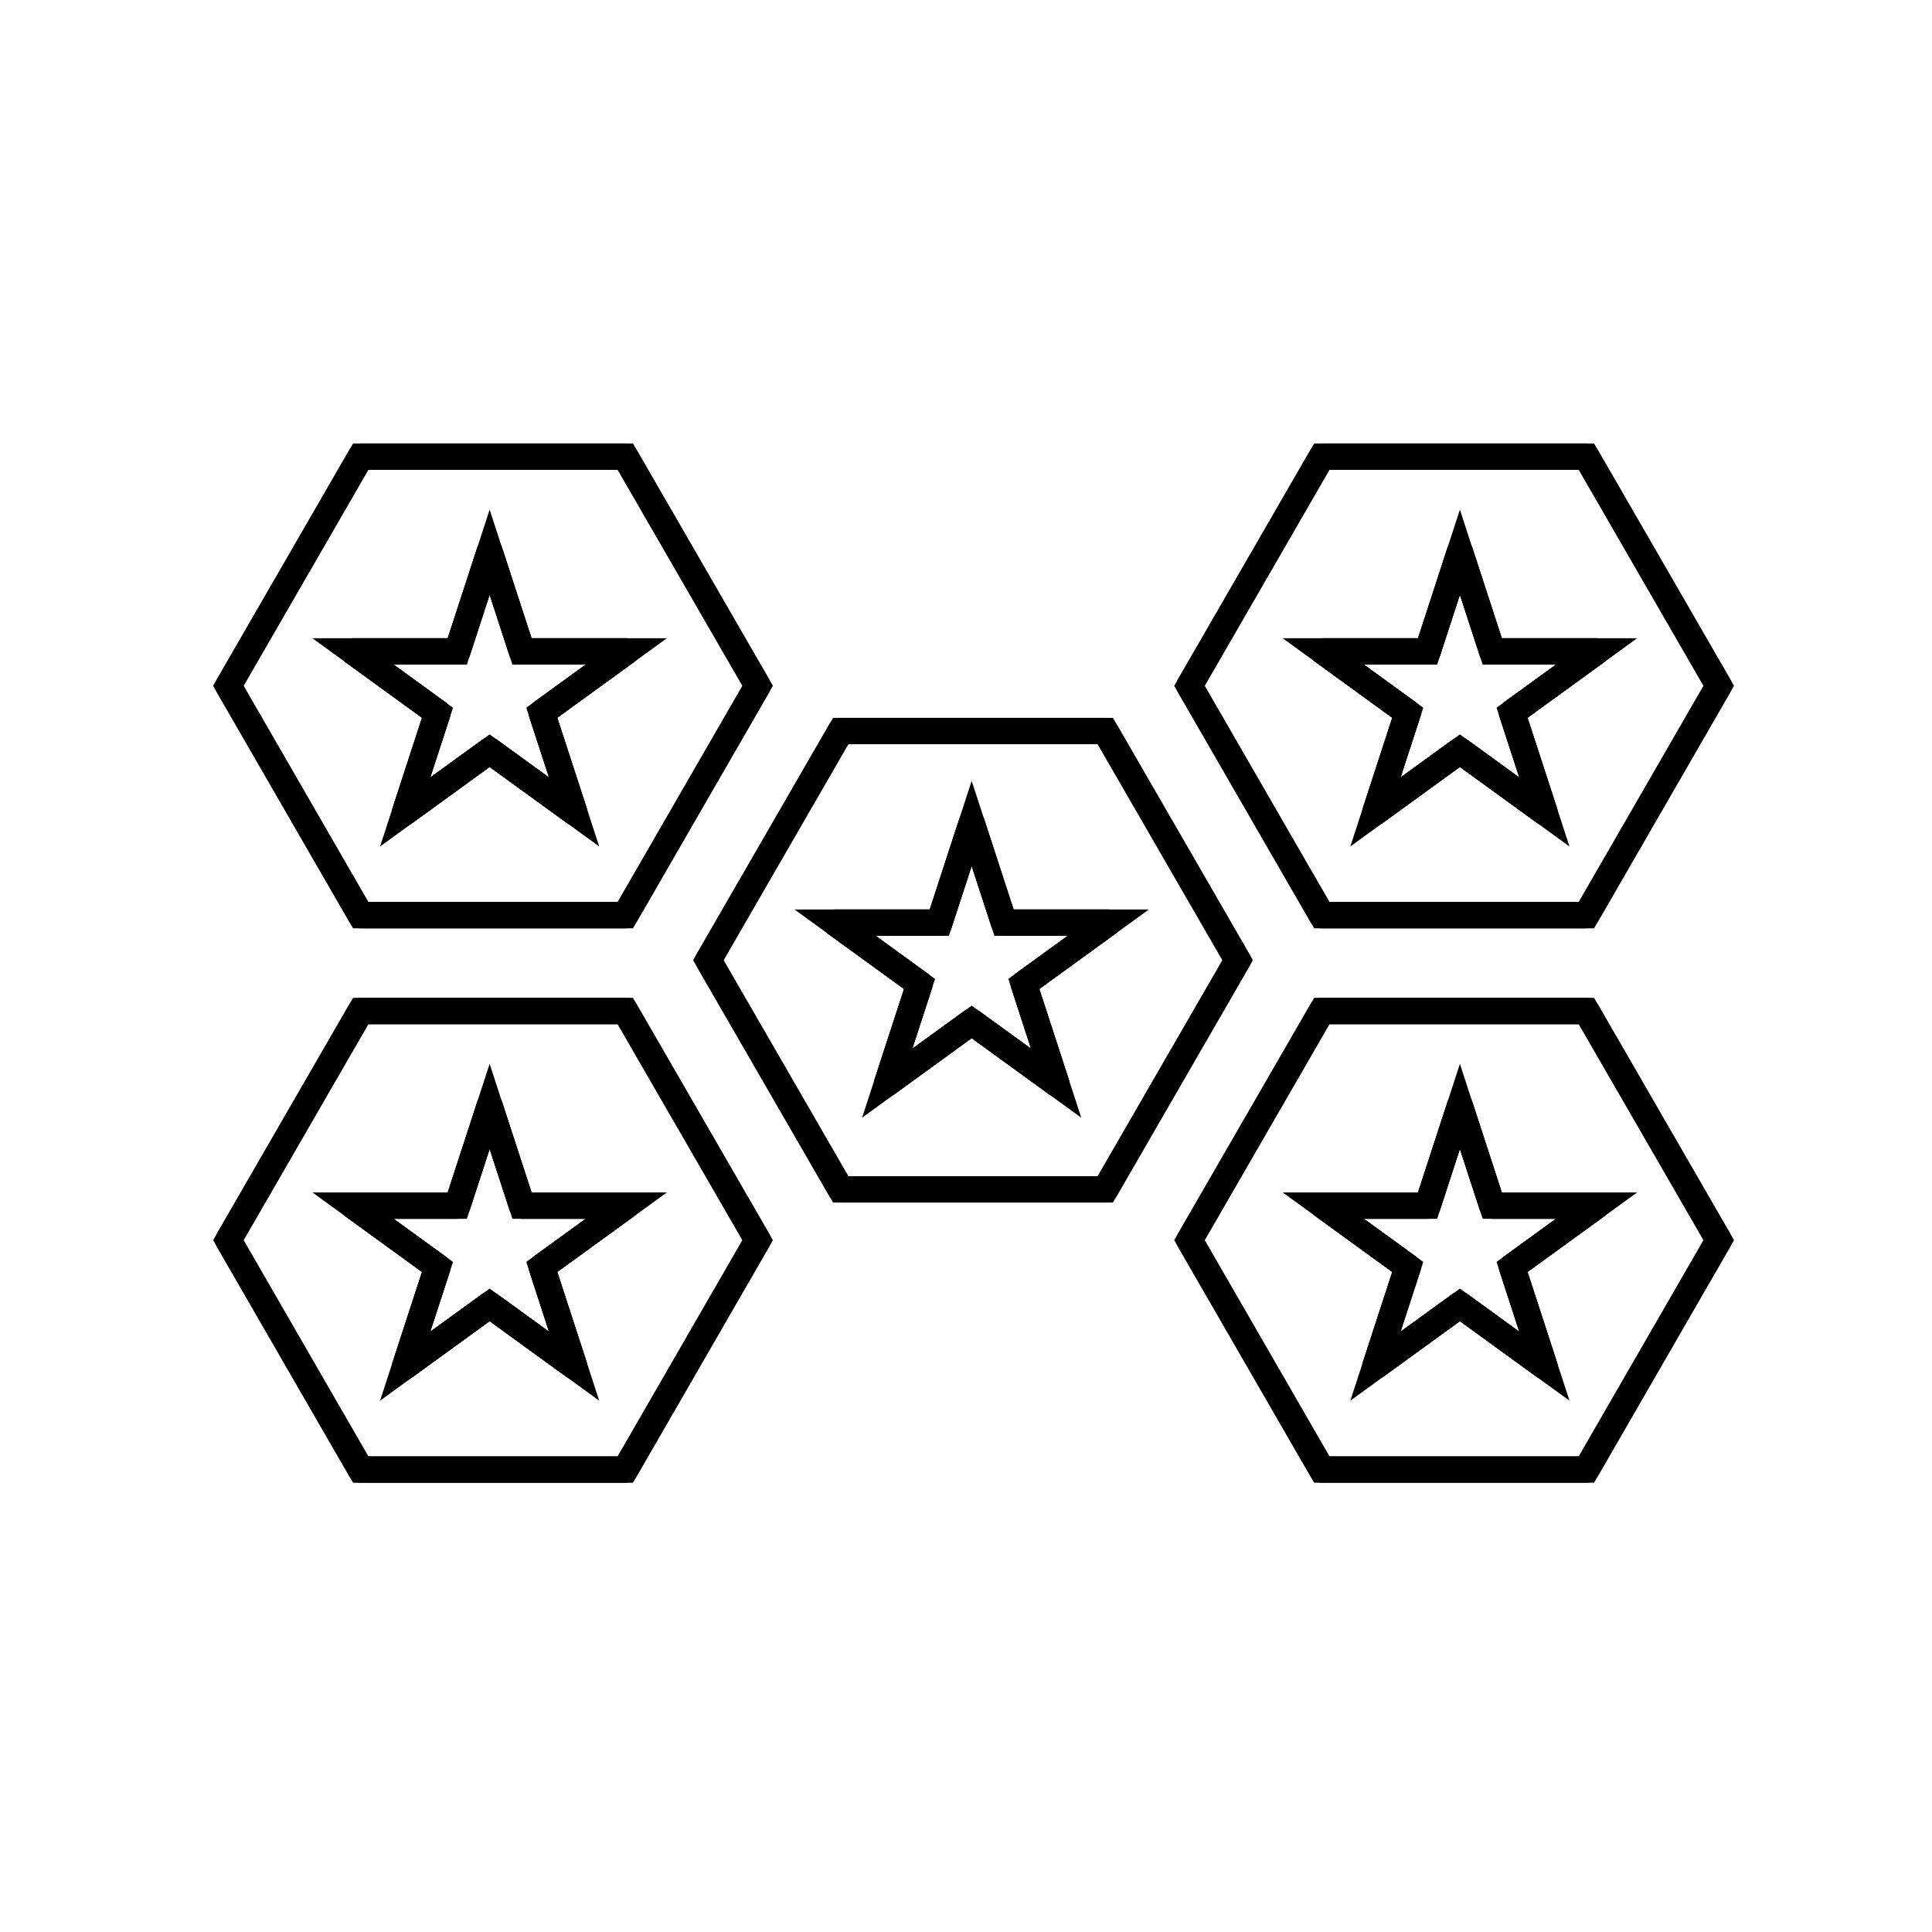
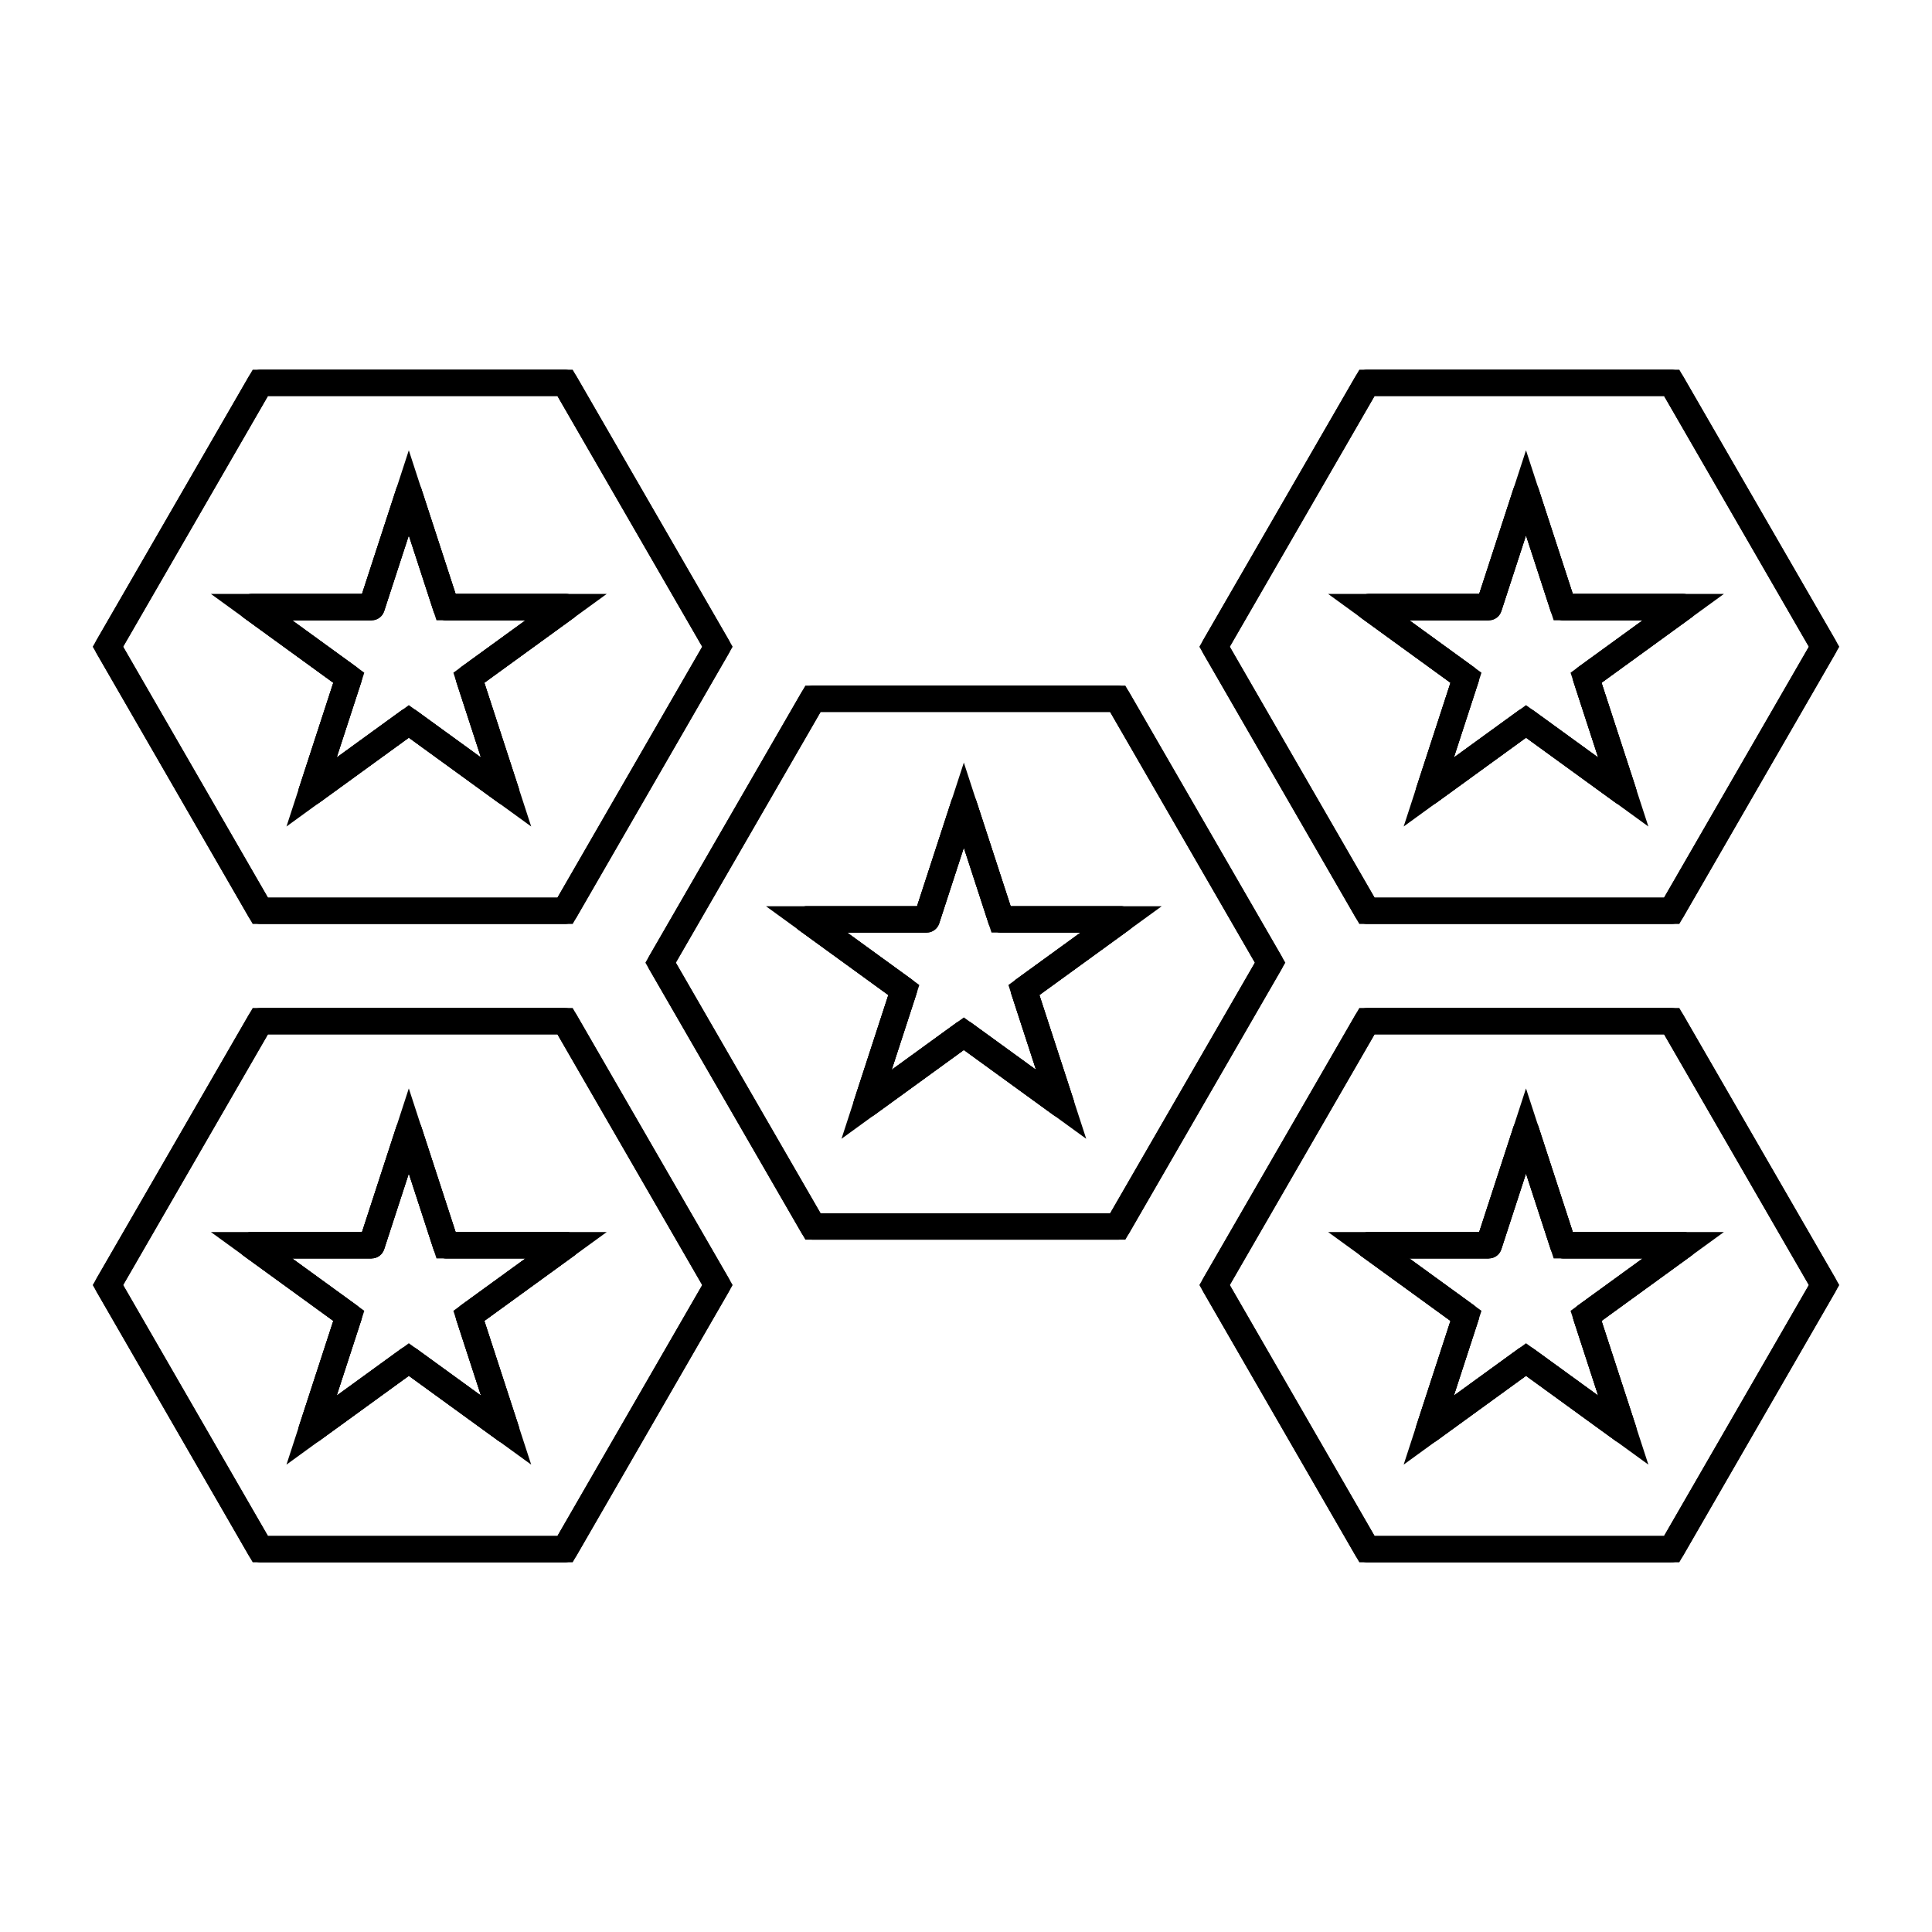
- <svg xmlns="http://www.w3.org/2000/svg" version="1.1" id="Layer_1" x="0px" y="0px" viewBox="0 0 110 110" style="enable-background:new 0 0 110 110;fill:none;stroke:currentColor;stroke-width:1.5" xml:space="preserve">
-   <path style="fill:none;stroke:currentColor;stroke-width:1.5" d="M62.933,41.623H47.863L40.329,54.67l7.535,13.047h15.069l7.535-13.047L62.933,41.623z" />
-   <path style="fill:none;stroke:currentColor;stroke-width:1.5" d="M35.604,26H20.535L13,39.047l7.535,13.058h15.069l7.535-13.058L35.604,26z" />
-   <path style="fill:none;stroke:currentColor;stroke-width:1.5" d="M35.604,57.564H20.535L13,70.612l7.535,13.058h15.069l7.535-13.058L35.604,57.564z" />
-   <path style="fill:none;stroke:currentColor;stroke-width:1.5" d="M90.326,26H75.256l-7.535,13.047l7.535,13.058h15.069l7.535-13.058L90.326,26z" />
-   <path style="fill:none;stroke:currentColor;stroke-width:1.5" d="M90.326,57.564H75.256l-7.535,13.047l7.535,13.058h15.069l7.535-13.058L90.326,57.564z" />
-   <path style="fill:none;stroke:currentColor;stroke-width:1.5" d="M26.037,37.089l1.841-5.651l1.841,5.651h5.938l-4.81,3.491l1.841,5.651l-4.81-3.491l-4.81,3.491  l1.841-5.651l-4.81-3.491H26.037z" />
-   <path style="fill:none;stroke:currentColor;stroke-width:1.5" d="M81.28,37.089l1.841-5.651l1.841,5.651H90.9l-4.81,3.491l1.841,5.651l-4.81-3.491l-4.81,3.491  l1.841-5.651l-4.81-3.491H81.28z" />
-   <path style="fill:none;stroke:currentColor;stroke-width:1.5" d="M26.037,68.643l1.841-5.651l1.841,5.651h5.938l-4.81,3.491l1.841,5.651l-4.81-3.491l-4.81,3.491  l1.841-5.651l-4.81-3.491H26.037z" />
-   <path style="fill:none;stroke:currentColor;stroke-width:1.5" d="M53.482,52.531l1.841-5.651l1.841,5.651h5.938l-4.81,3.491l1.841,5.651l-4.81-3.491l-4.81,3.491  l1.841-5.651l-4.81-3.491H53.482z" />
-   <path style="fill:none;stroke:currentColor;stroke-width:1.5" d="M81.28,68.643l1.841-5.651l1.841,5.651H90.9l-4.81,3.491l1.841,5.651l-4.81-3.491l-4.81,3.491  l1.841-5.651l-4.81-3.491H81.28z" />
-   <path style="fill:none;stroke:currentColor;stroke-width:1.5;stroke-linecap:round;stroke-linejoin:round" d="M62.933,41.623H47.863  L40.329,54.67l7.535,13.047h15.069l7.535-13.047L62.933,41.623z" />
-   <path style="fill:none;stroke:currentColor;stroke-width:1.5;stroke-linecap:round;stroke-linejoin:round" d="M35.604,26H20.535L13,39.047  l7.535,13.058h15.069l7.535-13.058L35.604,26z" />
-   <path style="fill:none;stroke:currentColor;stroke-width:1.5;stroke-linecap:round;stroke-linejoin:round" d="M35.604,57.564H20.535  L13,70.612l7.535,13.058h15.069l7.535-13.058L35.604,57.564z" />
-   <path style="fill:none;stroke:currentColor;stroke-width:1.5;stroke-linecap:round;stroke-linejoin:round" d="M90.326,26H75.256  l-7.535,13.047l7.535,13.058h15.069l7.535-13.058L90.326,26z" />
-   <path style="fill:none;stroke:currentColor;stroke-width:1.5;stroke-linecap:round;stroke-linejoin:round" d="M90.326,57.564H75.256  l-7.535,13.047l7.535,13.058h15.069l7.535-13.058L90.326,57.564z" />
-   <path style="fill:none;stroke:currentColor;stroke-width:1.5;stroke-linecap:round;stroke-linejoin:round" d="M26.037,37.089l1.841-5.651  l1.841,5.651h5.938l-4.81,3.491l1.841,5.651l-4.81-3.491l-4.81,3.491l1.841-5.651l-4.81-3.491H26.037z" />
-   <path style="fill:none;stroke:currentColor;stroke-width:1.5;stroke-linecap:round;stroke-linejoin:round" d="M26.037,37.089l1.841-5.651  l1.841,5.651h5.938l-4.81,3.491l1.841,5.651l-4.81-3.491l-4.81,3.491l1.841-5.651l-4.81-3.491H26.037z" />
-   <path style="fill:none;stroke:currentColor;stroke-width:1.5;stroke-linecap:round;stroke-linejoin:round" d="M81.28,37.089l1.841-5.651  l1.841,5.651H90.9l-4.81,3.491l1.841,5.651l-4.81-3.491l-4.81,3.491l1.841-5.651l-4.81-3.491H81.28z" />
-   <path style="fill:none;stroke:currentColor;stroke-width:1.5;stroke-linecap:round;stroke-linejoin:round" d="M81.28,37.089l1.841-5.651  l1.841,5.651H90.9l-4.81,3.491l1.841,5.651l-4.81-3.491l-4.81,3.491l1.841-5.651l-4.81-3.491H81.28z" />
-   <path style="fill:none;stroke:currentColor;stroke-width:1.5;stroke-linecap:round;stroke-linejoin:round" d="M26.037,68.643l1.841-5.651  l1.841,5.651h5.938l-4.81,3.491l1.841,5.651l-4.81-3.491l-4.81,3.491l1.841-5.651l-4.81-3.491H26.037z" />
-   <path style="fill:none;stroke:currentColor;stroke-width:1.5;stroke-linecap:round;stroke-linejoin:round" d="M26.037,68.643l1.841-5.651  l1.841,5.651h5.938l-4.81,3.491l1.841,5.651l-4.81-3.491l-4.81,3.491l1.841-5.651l-4.81-3.491H26.037z" />
-   <path style="fill:none;stroke:currentColor;stroke-width:1.5;stroke-linecap:round;stroke-linejoin:round" d="M53.482,52.531l1.841-5.651  l1.841,5.651h5.938l-4.81,3.491l1.841,5.651l-4.81-3.491l-4.81,3.491l1.841-5.651l-4.81-3.491H53.482z" />
-   <path style="fill:none;stroke:currentColor;stroke-width:1.5;stroke-linecap:round;stroke-linejoin:round" d="M53.482,52.531l1.841-5.651  l1.841,5.651h5.938l-4.81,3.491l1.841,5.651l-4.81-3.491l-4.81,3.491l1.841-5.651l-4.81-3.491H53.482z" />
-   <path style="fill:none;stroke:currentColor;stroke-width:1.5;stroke-linecap:round;stroke-linejoin:round" d="M81.28,68.643l1.841-5.651  l1.841,5.651H90.9l-4.81,3.491l1.841,5.651l-4.81-3.491l-4.81,3.491l1.841-5.651l-4.81-3.491H81.28z" />
-   <path style="fill:none;stroke:currentColor;stroke-width:1.5;stroke-linecap:round;stroke-linejoin:round" d="M81.28,68.643l1.841-5.651  l1.841,5.651H90.9l-4.81,3.491l1.841,5.651l-4.81-3.491l-4.81,3.491l1.841-5.651l-4.81-3.491H81.28z" />
+ <svg xmlns="http://www.w3.org/2000/svg" id="Layer_1" data-name="Layer 1" width="110" height="110" viewBox="0 0 110 110">
+   <path d="M63.639,39.787h-17.352l-8.675,15.023,8.676,15.023h17.351l8.676-15.023-8.676-15.023Z" style="fill:none;stroke:currentColor;stroke-width:1.5" />
+   <path d="M32.172,21.799H14.821l-8.676,15.023,8.676,15.035h17.351l8.676-15.035-8.676-15.023Z" style="fill:none;stroke:currentColor;stroke-width:1.5" />
+   <path d="M32.172,58.142H14.821l-8.676,15.024,8.676,15.035h17.351l8.676-15.035-8.676-15.024Z" style="fill:none;stroke:currentColor;stroke-width:1.5" />
+   <path d="M95.18,21.799h-17.352l-8.676,15.023,8.676,15.035h17.351l8.676-15.035-8.675-15.023Z" style="fill:none;stroke:currentColor;stroke-width:1.5" />
+   <path d="M95.18,58.142h-17.352l-8.676,15.023,8.676,15.035h17.351l8.676-15.035-8.675-15.023Z" style="fill:none;stroke:currentColor;stroke-width:1.5" />
+   <path d="M21.156,34.567l2.12-6.507,2.12,6.507h6.837l-5.538,4.02,2.12,6.507-5.538-4.02-5.538,4.02,2.12-6.507-5.538-4.02h6.837Z" style="fill:none;stroke:currentColor;stroke-width:1.5" />
+   <path d="M84.764,34.567l2.12-6.507,2.12,6.507h6.837l-5.538,4.02,2.12,6.507-5.538-4.02-5.538,4.02,2.12-6.507-5.538-4.02h6.837Z" style="fill:none;stroke:currentColor;stroke-width:1.5" />
+   <path d="M21.156,70.899l2.12-6.507,2.12,6.507h6.837l-5.538,4.02,2.12,6.507-5.538-4.02-5.538,4.02,2.12-6.507-5.538-4.02h6.837Z" style="fill:none;stroke:currentColor;stroke-width:1.5" />
+   <path d="M52.757,52.347l2.12-6.507,2.12,6.507h6.837l-5.538,4.02,2.12,6.507-5.538-4.02-5.538,4.02,2.12-6.507-5.538-4.02h6.837Z" style="fill:none;stroke:currentColor;stroke-width:1.5" />
+   <path d="M84.764,70.899l2.12-6.507,2.12,6.507h6.837l-5.538,4.02,2.12,6.507-5.538-4.02-5.538,4.02,2.12-6.507-5.538-4.02h6.837Z" style="fill:none;stroke:currentColor;stroke-width:1.5" />
+   <path d="M63.639,39.787h-17.352l-8.675,15.023,8.676,15.023h17.351l8.676-15.023-8.676-15.023Z" style="fill:none;stroke:currentColor;stroke-linecap:round;stroke-linejoin:round;stroke-width:1.5" />
+   <path d="M32.172,21.799H14.821l-8.676,15.023,8.676,15.035h17.351l8.676-15.035-8.676-15.023Z" style="fill:none;stroke:currentColor;stroke-linecap:round;stroke-linejoin:round;stroke-width:1.5" />
+   <path d="M32.172,58.142H14.821l-8.676,15.024,8.676,15.035h17.351l8.676-15.035-8.676-15.024Z" style="fill:none;stroke:currentColor;stroke-linecap:round;stroke-linejoin:round;stroke-width:1.5" />
+   <path d="M95.18,21.799h-17.352l-8.676,15.023,8.676,15.035h17.351l8.676-15.035-8.675-15.023Z" style="fill:none;stroke:currentColor;stroke-linecap:round;stroke-linejoin:round;stroke-width:1.5" />
+   <path d="M95.18,58.142h-17.352l-8.676,15.023,8.676,15.035h17.351l8.676-15.035-8.675-15.023Z" style="fill:none;stroke:currentColor;stroke-linecap:round;stroke-linejoin:round;stroke-width:1.5" />
+   <path d="M21.156,34.567l2.12-6.507,2.12,6.507h6.837l-5.538,4.02,2.12,6.507-5.538-4.02-5.538,4.02,2.12-6.507-5.538-4.02h6.837Z" style="fill:none;stroke:currentColor;stroke-linecap:round;stroke-linejoin:round;stroke-width:1.5" />
+   <path d="M21.156,34.567l2.12-6.507,2.12,6.507h6.837l-5.538,4.02,2.12,6.507-5.538-4.02-5.538,4.02,2.12-6.507-5.538-4.02h6.837Z" style="fill:none;stroke:currentColor;stroke-linecap:round;stroke-linejoin:round;stroke-width:1.5" />
+   <path d="M84.764,34.567l2.12-6.507,2.12,6.507h6.837l-5.538,4.02,2.12,6.507-5.538-4.02-5.538,4.02,2.12-6.507-5.538-4.02h6.837Z" style="fill:none;stroke:currentColor;stroke-linecap:round;stroke-linejoin:round;stroke-width:1.5" />
+   <path d="M84.764,34.567l2.12-6.507,2.12,6.507h6.837l-5.538,4.02,2.12,6.507-5.538-4.02-5.538,4.02,2.12-6.507-5.538-4.02h6.837Z" style="fill:none;stroke:currentColor;stroke-linecap:round;stroke-linejoin:round;stroke-width:1.5" />
+   <path d="M21.156,70.899l2.12-6.507,2.12,6.507h6.837l-5.538,4.02,2.12,6.507-5.538-4.02-5.538,4.02,2.12-6.507-5.538-4.02h6.837Z" style="fill:none;stroke:currentColor;stroke-linecap:round;stroke-linejoin:round;stroke-width:1.5" />
+   <path d="M21.156,70.899l2.12-6.507,2.12,6.507h6.837l-5.538,4.02,2.12,6.507-5.538-4.02-5.538,4.02,2.12-6.507-5.538-4.02h6.837Z" style="fill:none;stroke:currentColor;stroke-linecap:round;stroke-linejoin:round;stroke-width:1.5" />
+   <path d="M52.757,52.347l2.12-6.507,2.12,6.507h6.837l-5.538,4.02,2.12,6.507-5.538-4.02-5.538,4.02,2.12-6.507-5.538-4.02h6.837Z" style="fill:none;stroke:currentColor;stroke-linecap:round;stroke-linejoin:round;stroke-width:1.5" />
+   <path d="M52.757,52.347l2.12-6.507,2.12,6.507h6.837l-5.538,4.02,2.12,6.507-5.538-4.02-5.538,4.02,2.12-6.507-5.538-4.02h6.837Z" style="fill:none;stroke:currentColor;stroke-linecap:round;stroke-linejoin:round;stroke-width:1.5" />
+   <path d="M84.764,70.899l2.12-6.507,2.12,6.507h6.837l-5.538,4.02,2.12,6.507-5.538-4.02-5.538,4.02,2.12-6.507-5.538-4.02h6.837Z" style="fill:none;stroke:currentColor;stroke-linecap:round;stroke-linejoin:round;stroke-width:1.5" />
+   <path d="M84.764,70.899l2.12-6.507,2.12,6.507h6.837l-5.538,4.02,2.12,6.507-5.538-4.02-5.538,4.02,2.12-6.507-5.538-4.02h6.837Z" style="fill:none;stroke:currentColor;stroke-linecap:round;stroke-linejoin:round;stroke-width:1.5" />
</svg>
